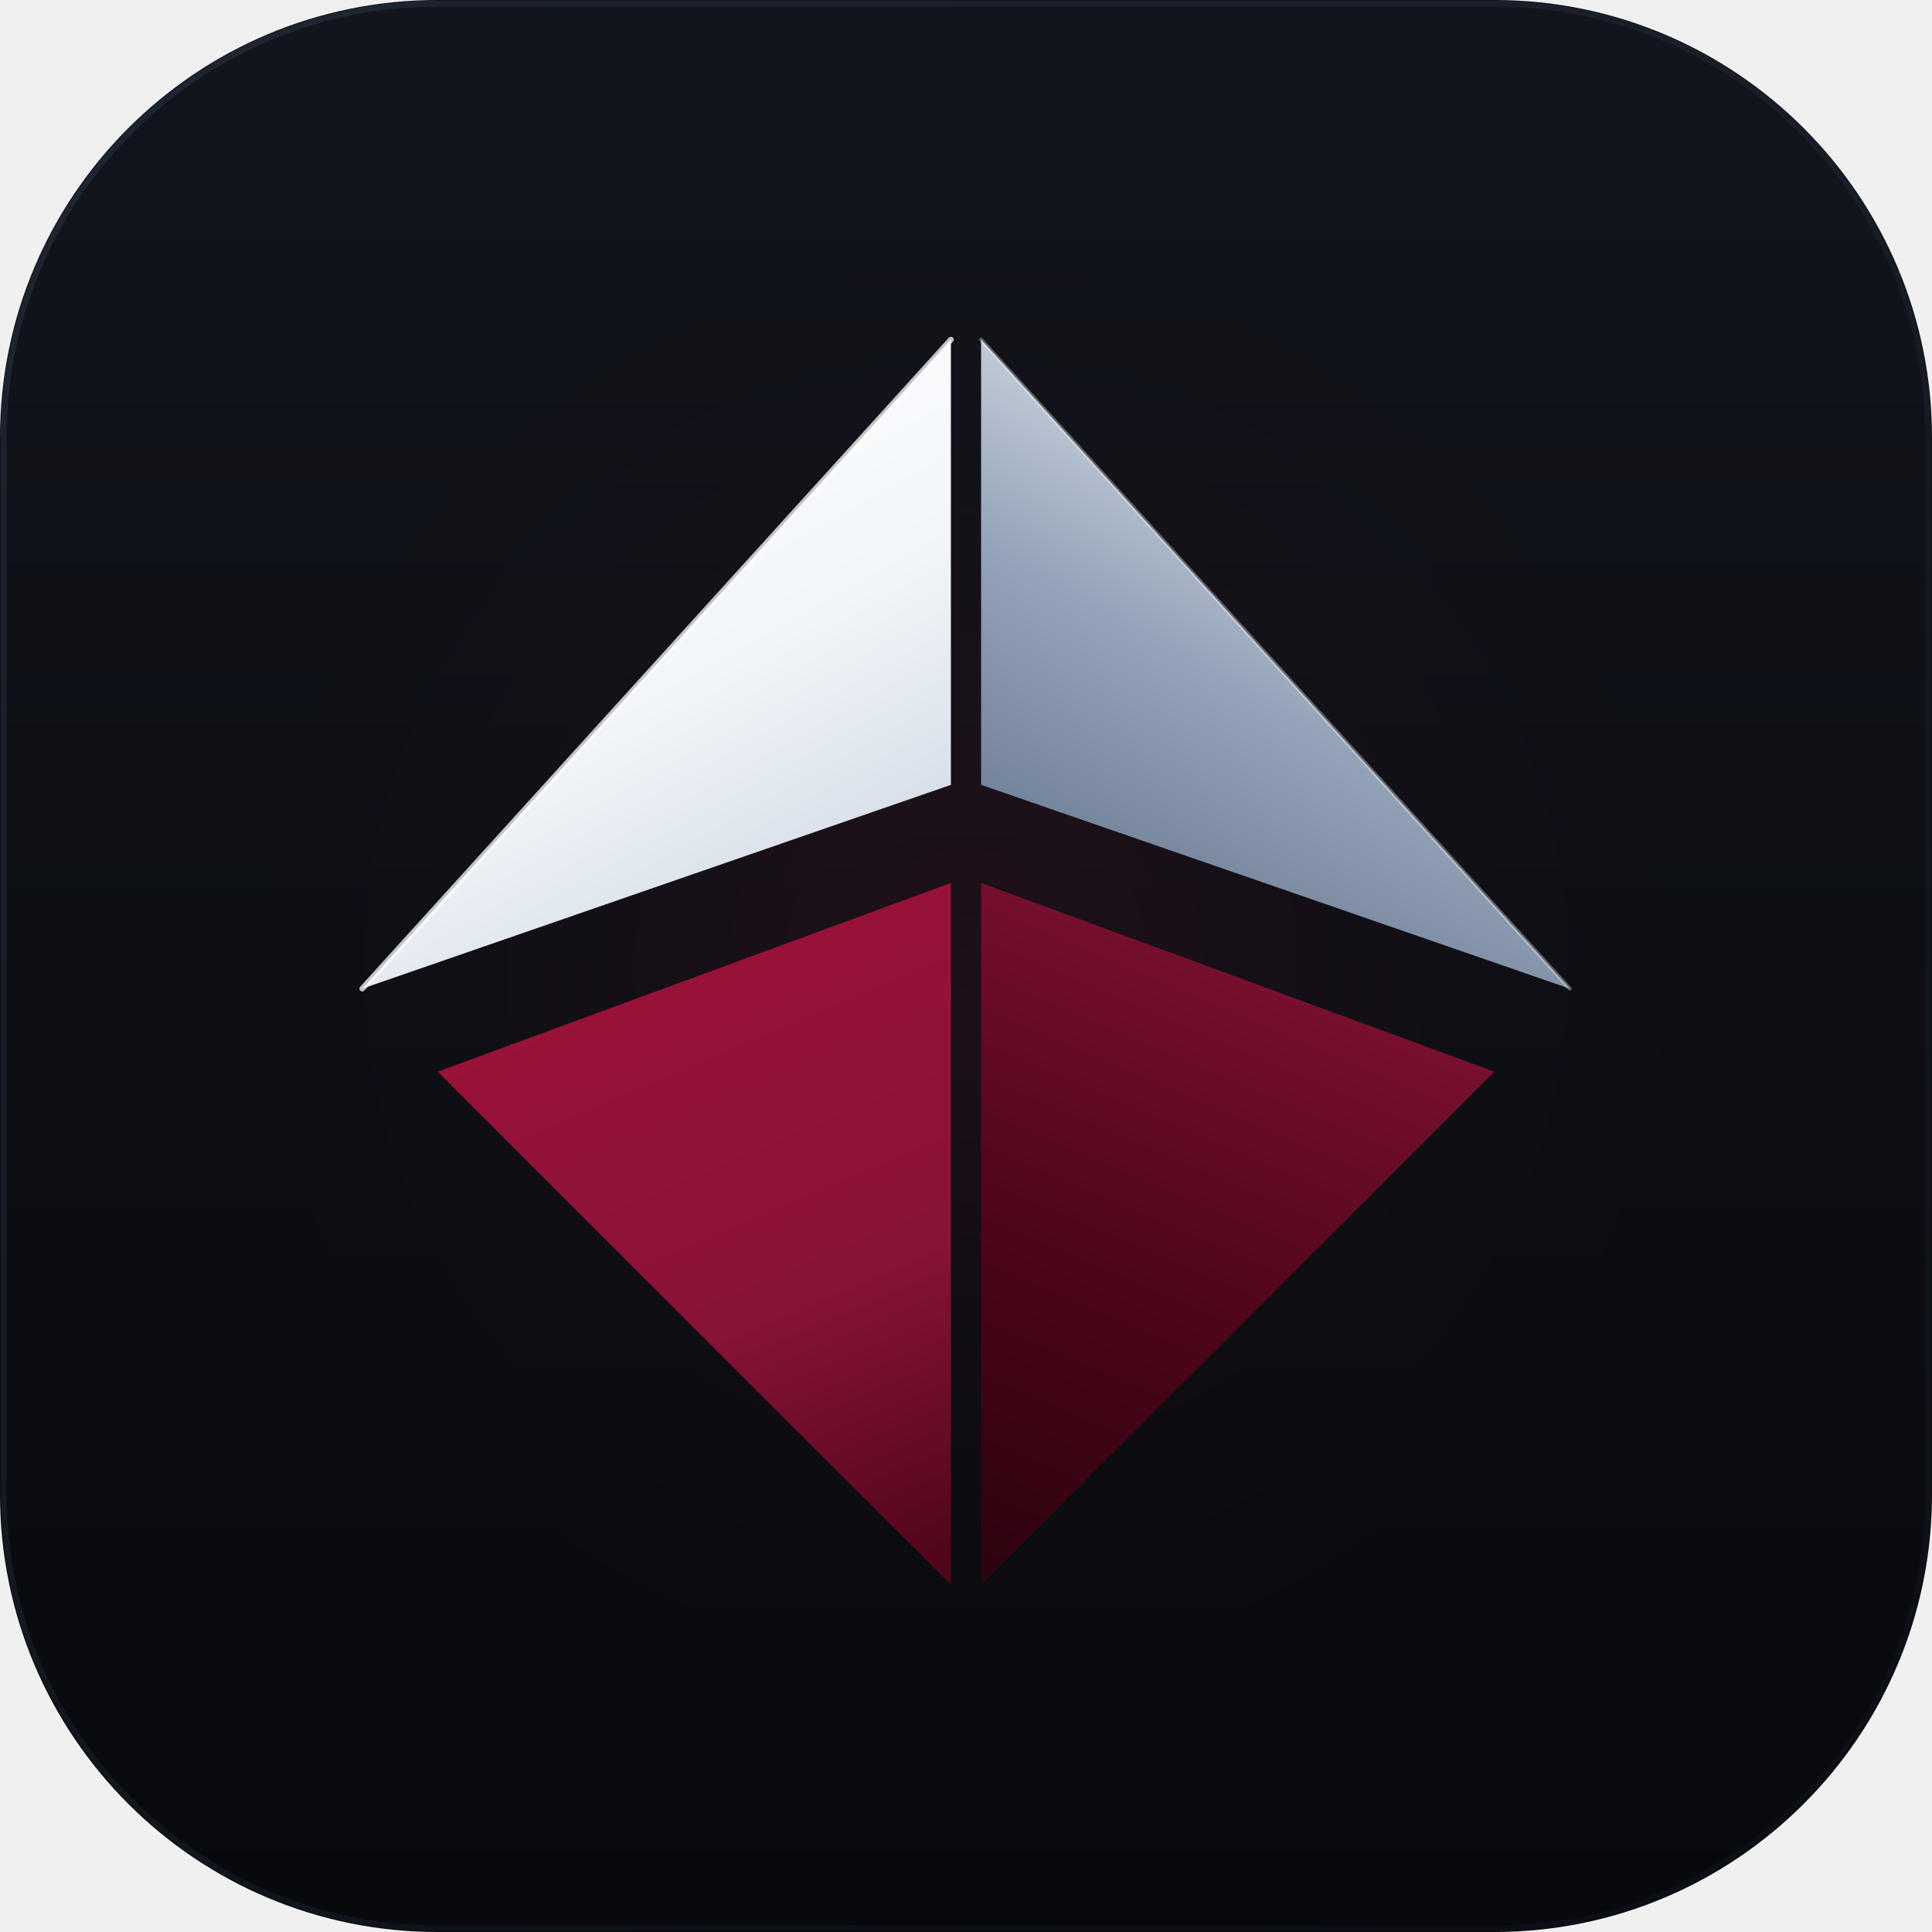
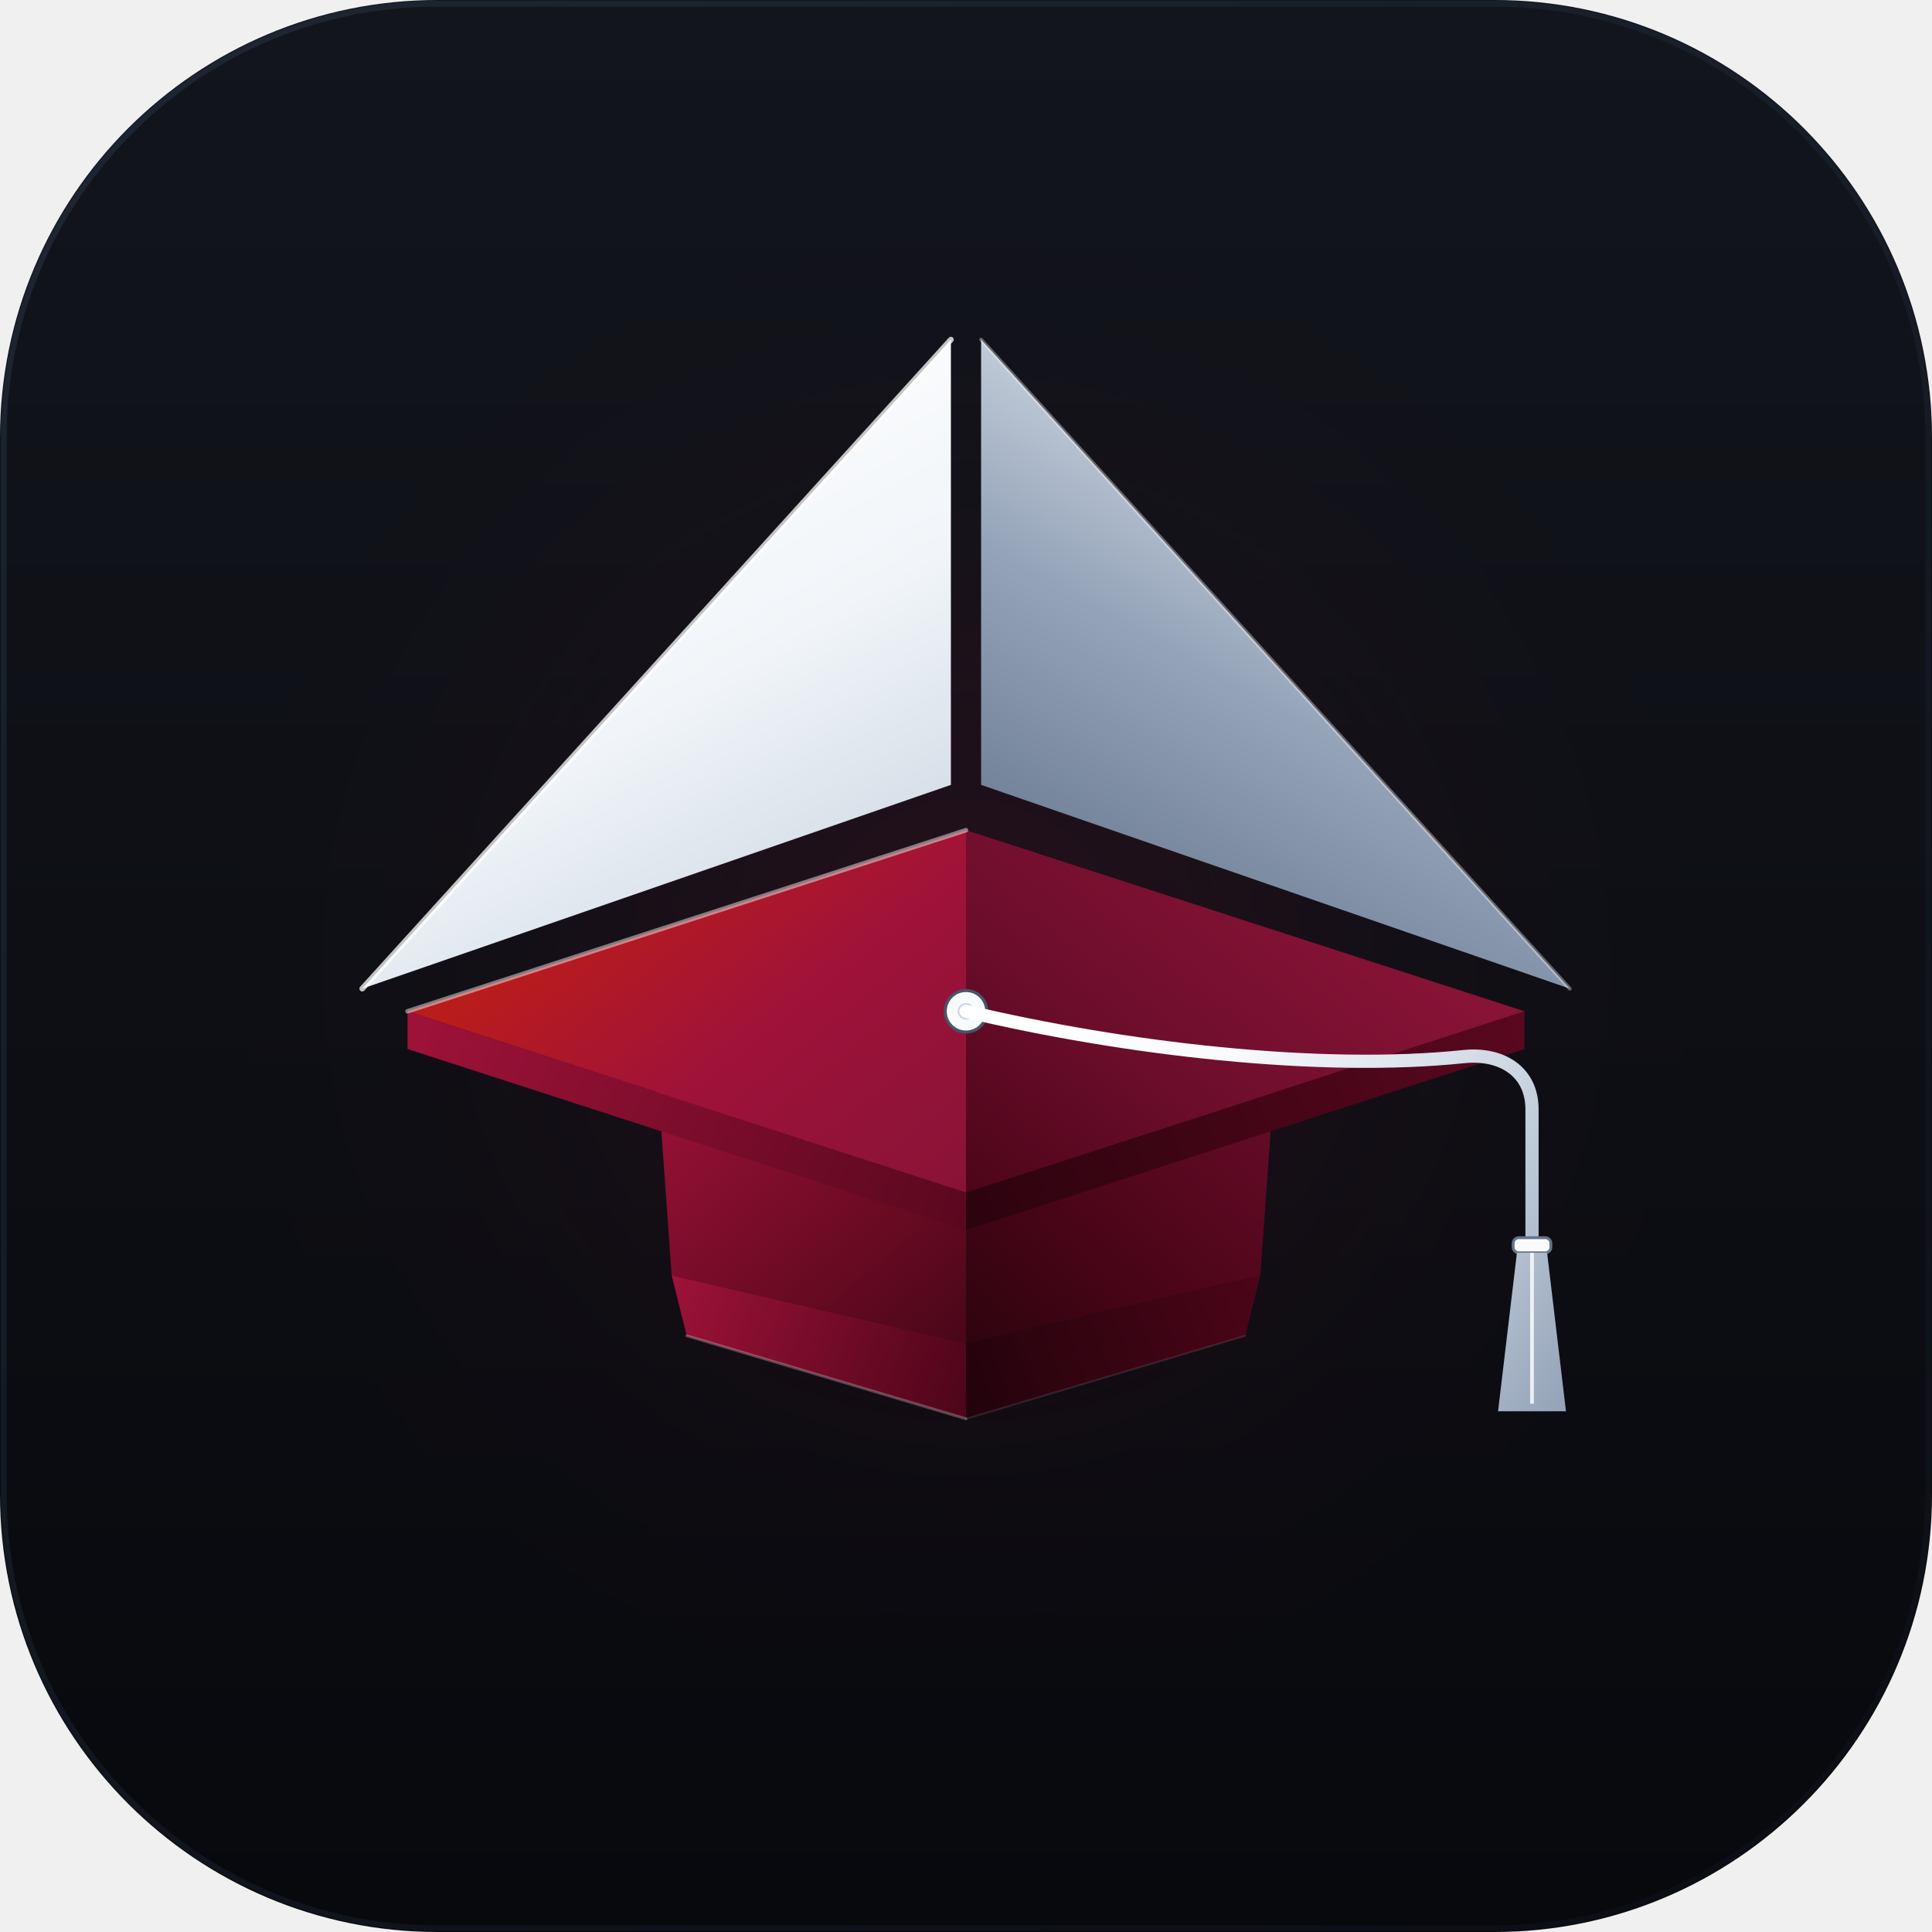
<svg xmlns="http://www.w3.org/2000/svg" width="512" height="512" viewBox="0 0 512 512" fill="none">
  <defs>
    <linearGradient id="logoBg" x1="256" y1="0" x2="256" y2="512" gradientUnits="userSpaceOnUse">
      <stop offset="0%" stop-color="#12151c" />
      <stop offset="100%" stop-color="#08090d" />
    </linearGradient>
    <linearGradient id="logoBorder" x1="0" y1="0" x2="512" y2="512" gradientUnits="userSpaceOnUse">
      <stop offset="0%" stop-color="#334155" stop-opacity="0.4" />
      <stop offset="100%" stop-color="#1e293b" stop-opacity="0.15" />
    </linearGradient>
    <linearGradient id="jetLeft" x1="170" y1="84" x2="252" y2="230" gradientUnits="userSpaceOnUse">
      <stop offset="0%" stop-color="#ffffff" />
      <stop offset="50%" stop-color="#f1f5f9" />
      <stop offset="100%" stop-color="#cbd5e1" />
    </linearGradient>
    <linearGradient id="jetRight" x1="342" y1="84" x2="260" y2="230" gradientUnits="userSpaceOnUse">
      <stop offset="0%" stop-color="#e2e8f0" />
      <stop offset="50%" stop-color="#94a3b8" />
      <stop offset="100%" stop-color="#64748b" />
    </linearGradient>
-     <linearGradient id="acadLeft" x1="170" y1="216" x2="252" y2="408" gradientUnits="userSpaceOnUse">
-       <stop offset="0%" stop-color="#9f1239" />
-       <stop offset="60%" stop-color="#881337" />
+     <linearGradient id="acadLeft" x1="180" y1="210" x2="256" y2="306" gradientUnits="userSpaceOnUse">
+       <stop offset="0%" stop-color="#b91c1c" />
+       <stop offset="45%" stop-color="#9f1239" />
+       <stop offset="100%" stop-color="#881337" />
+     </linearGradient>
+     <linearGradient id="acadRight" x1="332" y1="210" x2="256" y2="306" gradientUnits="userSpaceOnUse">
+       <stop offset="0%" stop-color="#881337" />
+       <stop offset="55%" stop-color="#6b0d2b" />
      <stop offset="100%" stop-color="#4c0519" />
    </linearGradient>
-     <linearGradient id="acadRight" x1="342" y1="216" x2="260" y2="408" gradientUnits="userSpaceOnUse">
-       <stop offset="0%" stop-color="#881337" />
-       <stop offset="60%" stop-color="#4c0519" />
+     <linearGradient id="acadRimLeft" x1="108" y1="258" x2="256" y2="316" gradientUnits="userSpaceOnUse">
+       <stop offset="0%" stop-color="#9f1239" />
+       <stop offset="100%" stop-color="#5a081f" />
+     </linearGradient>
+     <linearGradient id="acadRimRight" x1="404" y1="258" x2="256" y2="316" gradientUnits="userSpaceOnUse">
+       <stop offset="0%" stop-color="#5a081f" />
      <stop offset="100%" stop-color="#2c030e" />
    </linearGradient>
+     <linearGradient id="capLeft" x1="174" y1="270" x2="256" y2="368" gradientUnits="userSpaceOnUse">
+       <stop offset="0%" stop-color="#9f1239" />
+       <stop offset="50%" stop-color="#700b25" />
+       <stop offset="100%" stop-color="#3b0514" />
+     </linearGradient>
+     <linearGradient id="capRight" x1="338" y1="270" x2="256" y2="368" gradientUnits="userSpaceOnUse">
+       <stop offset="0%" stop-color="#6b0d2b" />
+       <stop offset="50%" stop-color="#4c0519" />
+       <stop offset="100%" stop-color="#22030b" />
+     </linearGradient>
+     <linearGradient id="capBandLeft" x1="174" y1="336" x2="256" y2="368" gradientUnits="userSpaceOnUse">
+       <stop offset="0%" stop-color="#9f1239" />
+       <stop offset="100%" stop-color="#4c0519" />
+     </linearGradient>
+     <linearGradient id="capBandRight" x1="338" y1="336" x2="256" y2="368" gradientUnits="userSpaceOnUse">
+       <stop offset="0%" stop-color="#4c0519" />
+       <stop offset="100%" stop-color="#22030b" />
+     </linearGradient>
+     <linearGradient id="tasselGrad" x1="256" y1="258" x2="416" y2="360" gradientUnits="userSpaceOnUse">
+       <stop offset="0%" stop-color="#ffffff" />
+       <stop offset="35%" stop-color="#f8fafc" />
+       <stop offset="70%" stop-color="#cbd5e1" />
+       <stop offset="100%" stop-color="#94a3b8" />
+     </linearGradient>
    <radialGradient id="ambientGlow" cx="256" cy="256" r="220" gradientUnits="userSpaceOnUse">
-       <stop offset="0%" stop-color="#9f1239" stop-opacity="0.12" />
-       <stop offset="60%" stop-color="#9f1239" stop-opacity="0.02" />
+       <stop offset="0%" stop-color="#9f1239" stop-opacity="0.16" />
+       <stop offset="60%" stop-color="#9f1239" stop-opacity="0.03" />
      <stop offset="100%" stop-color="#000000" stop-opacity="0" />
    </radialGradient>
  </defs>
  <rect width="512" height="512" rx="116" fill="url(#logoBg)" />
  <rect width="512" height="512" rx="116" fill="url(#ambientGlow)" />
  <rect x="1" y="1" width="510" height="510" rx="115" stroke="url(#logoBorder)" stroke-width="1.5" />
  <g id="jetMark" transform="translate(0, 10)">
    <path d="M 252,80 L 96,252 L 252,198 Z" fill="url(#jetLeft)" />
    <path d="M 260,80 L 416,252 L 260,198 Z" fill="url(#jetRight)" />
-     <path d="M 252,224 L 116,274 L 252,410 Z" fill="url(#acadLeft)" />
-     <path d="M 260,224 L 396,274 L 260,410 Z" fill="url(#acadRight)" />
    <line x1="252" y1="80" x2="96" y2="252" stroke="#ffffff" stroke-width="1.5" stroke-opacity="0.75" stroke-linecap="round" />
    <line x1="260" y1="80" x2="416" y2="252" stroke="#ffffff" stroke-width="1" stroke-opacity="0.35" stroke-linecap="round" />
+     <path d="M 174,272 L 256,260 L 256,346 L 178,328 Z" fill="url(#capLeft)" />
+     <path d="M 338,272 L 256,260 L 256,346 L 334,328 Z" fill="url(#capRight)" />
+     <path d="M 178,328 L 256,346 L 256,366 L 182,344 Z" fill="url(#capBandLeft)" />
+     <path d="M 334,328 L 256,346 L 256,366 L 330,344 Z" fill="url(#capBandRight)" />
+     <line x1="182" y1="344" x2="256" y2="366" stroke="#ffffff" stroke-width="0.75" stroke-opacity="0.25" stroke-linecap="round" />
+     <line x1="330" y1="344" x2="256" y2="366" stroke="#ffffff" stroke-width="0.5" stroke-opacity="0.1" stroke-linecap="round" />
+     <path d="M 108,258 L 256,306 L 256,316 L 108,268 Z" fill="url(#acadRimLeft)" />
+     <path d="M 404,258 L 256,306 L 256,316 L 404,268 Z" fill="url(#acadRimRight)" />
+     <path d="M 256,210 L 108,258 L 256,306 Z" fill="url(#acadLeft)" />
+     <path d="M 256,210 L 404,258 L 256,306 Z" fill="url(#acadRight)" />
+     <line x1="256" y1="210" x2="108" y2="258" stroke="#ffffff" stroke-width="1.2" stroke-opacity="0.45" stroke-linecap="round" />
+     <circle cx="256" cy="258" r="5.5" fill="#f8fafc" stroke="#475569" stroke-width="0.8" />
+     <circle cx="256" cy="258" r="2.2" fill="#cbd5e1" />
+     <path d="M 256,258 C 298,268 350,274 388,270 C 398,269 406,274 406,284 L 406,318" fill="none" stroke="url(#tasselGrad)" stroke-width="3.5" stroke-linecap="round" />
+     <rect x="401" y="318" width="10" height="4" rx="1.5" fill="#f8fafc" stroke="#64748b" stroke-width="0.75" />
+     <polygon points="402,322 410,322 415,364 397,364" fill="url(#tasselGrad)" />
+     <line x1="406" y1="322" x2="406" y2="362" stroke="#ffffff" stroke-width="1" stroke-opacity="0.8" />
  </g>
</svg>
